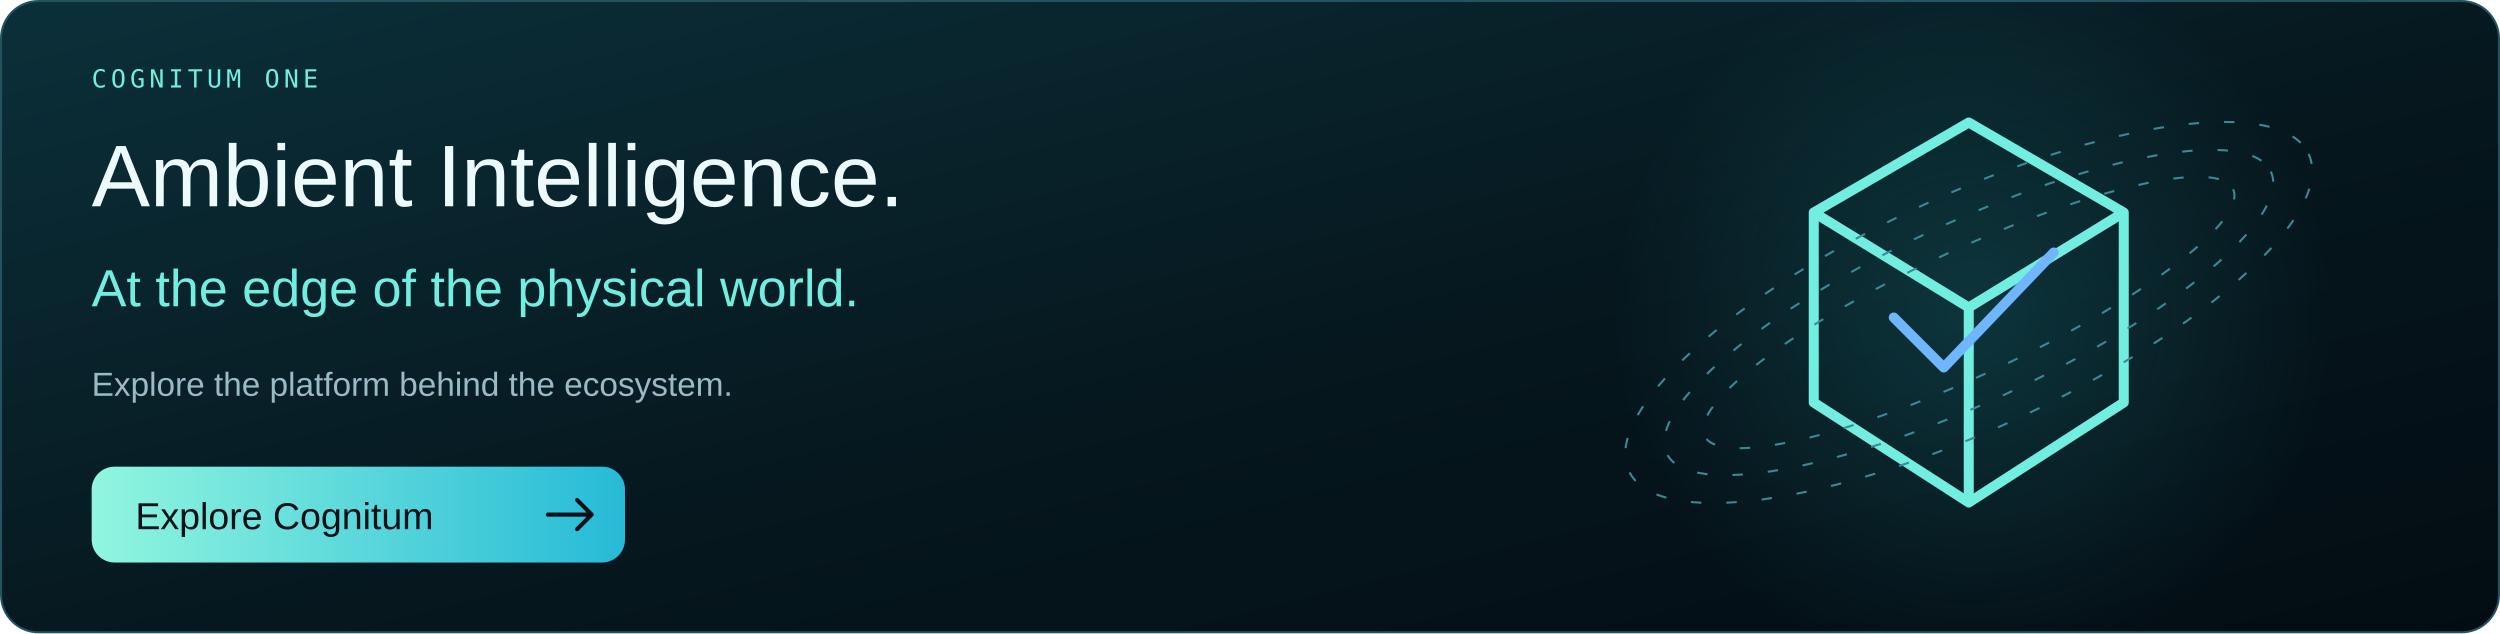
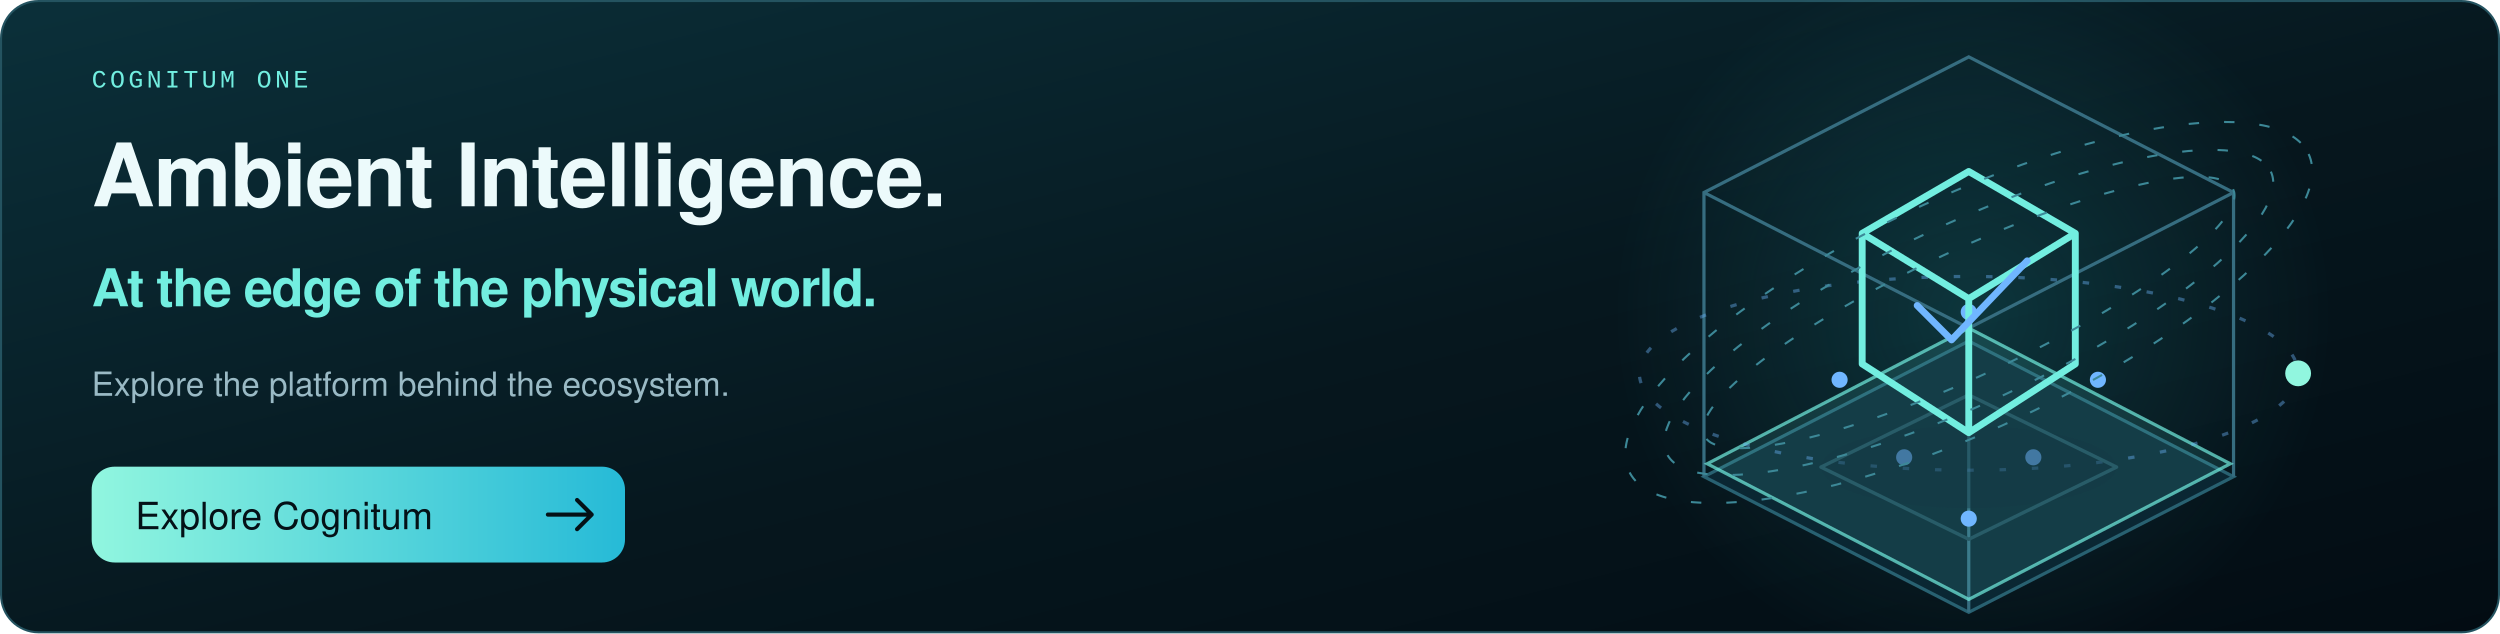
<svg xmlns="http://www.w3.org/2000/svg" width="1200" height="304" viewBox="0 0 1200 304" role="img" aria-labelledby="title desc">
  <defs>
    <linearGradient id="wash" x1="0" y1="0" x2="1" y2="1">
      <stop stop-color="#0b303a" />
      <stop offset=".55" stop-color="#06171e" />
      <stop offset="1" stop-color="#030c13" />
    </linearGradient>
    <linearGradient id="accent">
      <stop stop-color="#91f6df" />
      <stop offset="1" stop-color="#26bad7" />
    </linearGradient>
    <radialGradient id="halo">
      <stop stop-color="#35d4db" stop-opacity=".17" />
      <stop offset="1" stop-color="#35d4db" stop-opacity="0" />
    </radialGradient>
  </defs>
-   <style>text{font-family:Arial,Helvetica,sans-serif}.mono{font-family:ui-monospace,Consolas,monospace;letter-spacing:2px}.flow{stroke-dasharray:5 12;animation:flow 12s linear infinite}.breathe{animation:breathe 6s ease-in-out infinite}.trace{stroke-dasharray:400;stroke-dashoffset:0;animation:trace 10s ease-in-out infinite}.float{animation:float 9s ease-in-out infinite}@keyframes flow{to{stroke-dashoffset:-136}}@keyframes breathe{50%{opacity:.4}}@keyframes trace{0%,100%{stroke-dashoffset:0}50%{stroke-dashoffset:90}}@keyframes float{50%{transform:translateY(-6px)}}@media(prefers-reduced-motion:reduce){*{animation:none!important}}</style>
+   <style>
+ text{font-family:"Avenir Next","Segoe UI",Helvetica,Arial,sans-serif}
+ .mono{font-family:"SFMono-Regular",Consolas,"Liberation Mono",monospace;letter-spacing:1.6px}
+ .float{animation:float 5s ease-in-out infinite}
+ .flow{stroke-dasharray:5 12;animation:flow 5s linear infinite}
+ .breathe{animation:breathe 4s ease-in-out infinite}
+ .trace{stroke-dasharray:400;animation:trace 6s ease-in-out infinite}
+ .scan{animation:scan 7s ease-in-out infinite}
+ .orbit{transform-box:fill-box;transform-origin:center;animation:orbit 18s linear infinite}
+ .spark{animation:spark 3.5s ease-in-out infinite}
+ @keyframes float{0%,100%{transform:translate(0,0)}50%{transform:translate(3px,-10px)}}
+ @keyframes scan{0%,100%{transform:translateY(0)}50%{transform:translateY(-76px)}}
+ @keyframes orbit{to{transform:rotate(360deg)}}
+ @keyframes spark{50%{opacity:.25}}
+ @keyframes flow{to{stroke-dashoffset:-136}}
+ @keyframes breathe{50%{opacity:.4}}
+ @keyframes trace{0%,100%{stroke-dashoffset:0}50%{stroke-dashoffset:90}}
+ @media(prefers-reduced-motion:reduce){*{animation:none!important}}
+ </style>
  <rect x=".5" y=".5" width="1199" height="303" rx="18" fill="url(#wash)" stroke="#245360" />
-   <text x="44" y="42" font-size="12" fill="#72eee0" text-anchor="start" class="mono">COGNITUM ONE</text>
-   <text x="44" y="99" font-size="42" fill="#ecfafb" text-anchor="start">Ambient Intelligence.</text>
-   <text x="44" y="147" font-size="25" fill="#72eee0" text-anchor="start">At the edge of the physical world.</text>
-   <text x="44" y="190" font-size="16" fill="#9abac5" text-anchor="start">Explore the platform behind the ecosystem.</text>
+   <text x="44" y="42" font-size="12" fill="#72eee0" text-anchor="start" font-weight="500" class="mono">COGNITUM ONE</text>
+   <text x="44" y="99" font-size="42" fill="#ecfafb" text-anchor="start" font-weight="650" letter-spacing="-0.6">Ambient Intelligence.</text>
+   <text x="44" y="147" font-size="25" fill="#72eee0" text-anchor="start" font-weight="650" letter-spacing="-0.6">At the edge of the physical world.</text>
+   <text x="44" y="190" font-size="16" fill="#9abac5" text-anchor="start" font-weight="500">Explore the platform behind the ecosystem.</text>
  <rect x="44" y="224" width="256" height="46" rx="11" fill="url(#accent)" />
-   <text x="65" y="254" font-size="18" fill="#041117" text-anchor="start">Explore Cognitum</text>
+   <text x="65" y="254" font-size="18" fill="#041117" text-anchor="start" font-weight="500">Explore Cognitum</text>
  <path d="M263 247H284M277 240L284 247L277 254" fill="none" stroke="#041117" stroke-width="2" stroke-linecap="round" stroke-linejoin="round" />
  <circle cx="947" cy="151" r="173" fill="url(#halo)" />
-   <g transform="translate(945 150) scale(2.4)">
-     <path d="M0 -38L31 -20V18L0 38L-31 18V-20ZM-31 -20L0 -1L31 -20M0 -1V38" fill="none" stroke="#72eee0" stroke-width="2" stroke-linecap="round" stroke-linejoin="round" />
-     <path d="M-15 1L-5 11L17 -12" fill="none" stroke="#70b6ff" stroke-width="2" stroke-linecap="round" stroke-linejoin="round" class="trace" />
+   <g transform="translate(945 173) scale(1.55)">
+     <path d="M-82 36L0 -6L82 36L0 78Z" fill="#0a2733" stroke="#286171" />
+     <path d="M-82 36V-52L0 -94L82 -52V36M-82 -52L0 -10L82 -52M0 -10V78" fill="none" stroke="#366d80" />
+     <g class="scan">
+       <path d="M-81 32L0 -10L81 32L0 74Z" fill="#5fe3d8" fill-opacity=".12" stroke="#72eee0" stroke-opacity=".7" />
+     </g>
+     <circle cx="-40" cy="6" r="2" stroke="#70b6ff" fill="#70b6ff" class="spark" />
+     <circle cx="0" cy="-15" r="2" stroke="#70b6ff" fill="#70b6ff" class="spark" />
+     <circle cx="40" cy="6" r="2" stroke="#70b6ff" fill="#70b6ff" class="spark" />
+     <circle cx="-20" cy="30" r="2" stroke="#70b6ff" fill="#70b6ff" class="spark" />
+     <circle cx="20" cy="30" r="2" stroke="#70b6ff" fill="#70b6ff" class="spark" />
+     <circle cx="0" cy="49" r="2" stroke="#70b6ff" fill="#70b6ff" class="spark" />
+     <g class="orbit">
+       <ellipse cx="0" cy="4" rx="102" ry="30" fill="none" stroke="#70b6ff" stroke-opacity=".4" stroke-dasharray="2 8" />
+       <circle cx="102" cy="4" r="4" fill="#91f6df" />
+     </g>
+   </g>
+   <g transform="translate(945 145) scale(1.65)">
+     <ellipse cx="0" cy="48" rx="43" ry="12" fill="#133a45" opacity=".5" />
+     <path d="M-43 48L0 27L43 48L0 69Z" fill="none" stroke="#285c68" stroke-width="1" stroke-linecap="round" stroke-linejoin="round" />
+     <g class="float">
+       <path d="M0 -38L31 -20V18L0 38L-31 18V-20ZM-31 -20L0 -1L31 -20M0 -1V38" fill="none" stroke="#72eee0" stroke-width="2" stroke-linecap="round" stroke-linejoin="round" />
+       <path d="M-15 1L-5 11L17 -12" fill="none" stroke="#70b6ff" stroke-width="2" stroke-linecap="round" stroke-linejoin="round" class="trace" />
+     </g>
  </g>
  <ellipse cx="945" cy="150" rx="140" ry="30" transform="rotate(-25 945 150)" fill="none" stroke="#3c8897" stroke-dasharray="5 18" class="flow" />
  <ellipse cx="945" cy="150" rx="160" ry="43" transform="rotate(-25 945 150)" fill="none" stroke="#3c8897" stroke-dasharray="5 18" class="flow" />
  <ellipse cx="945" cy="150" rx="180" ry="56" transform="rotate(-25 945 150)" fill="none" stroke="#3c8897" stroke-dasharray="5 18" class="flow" />
</svg>
